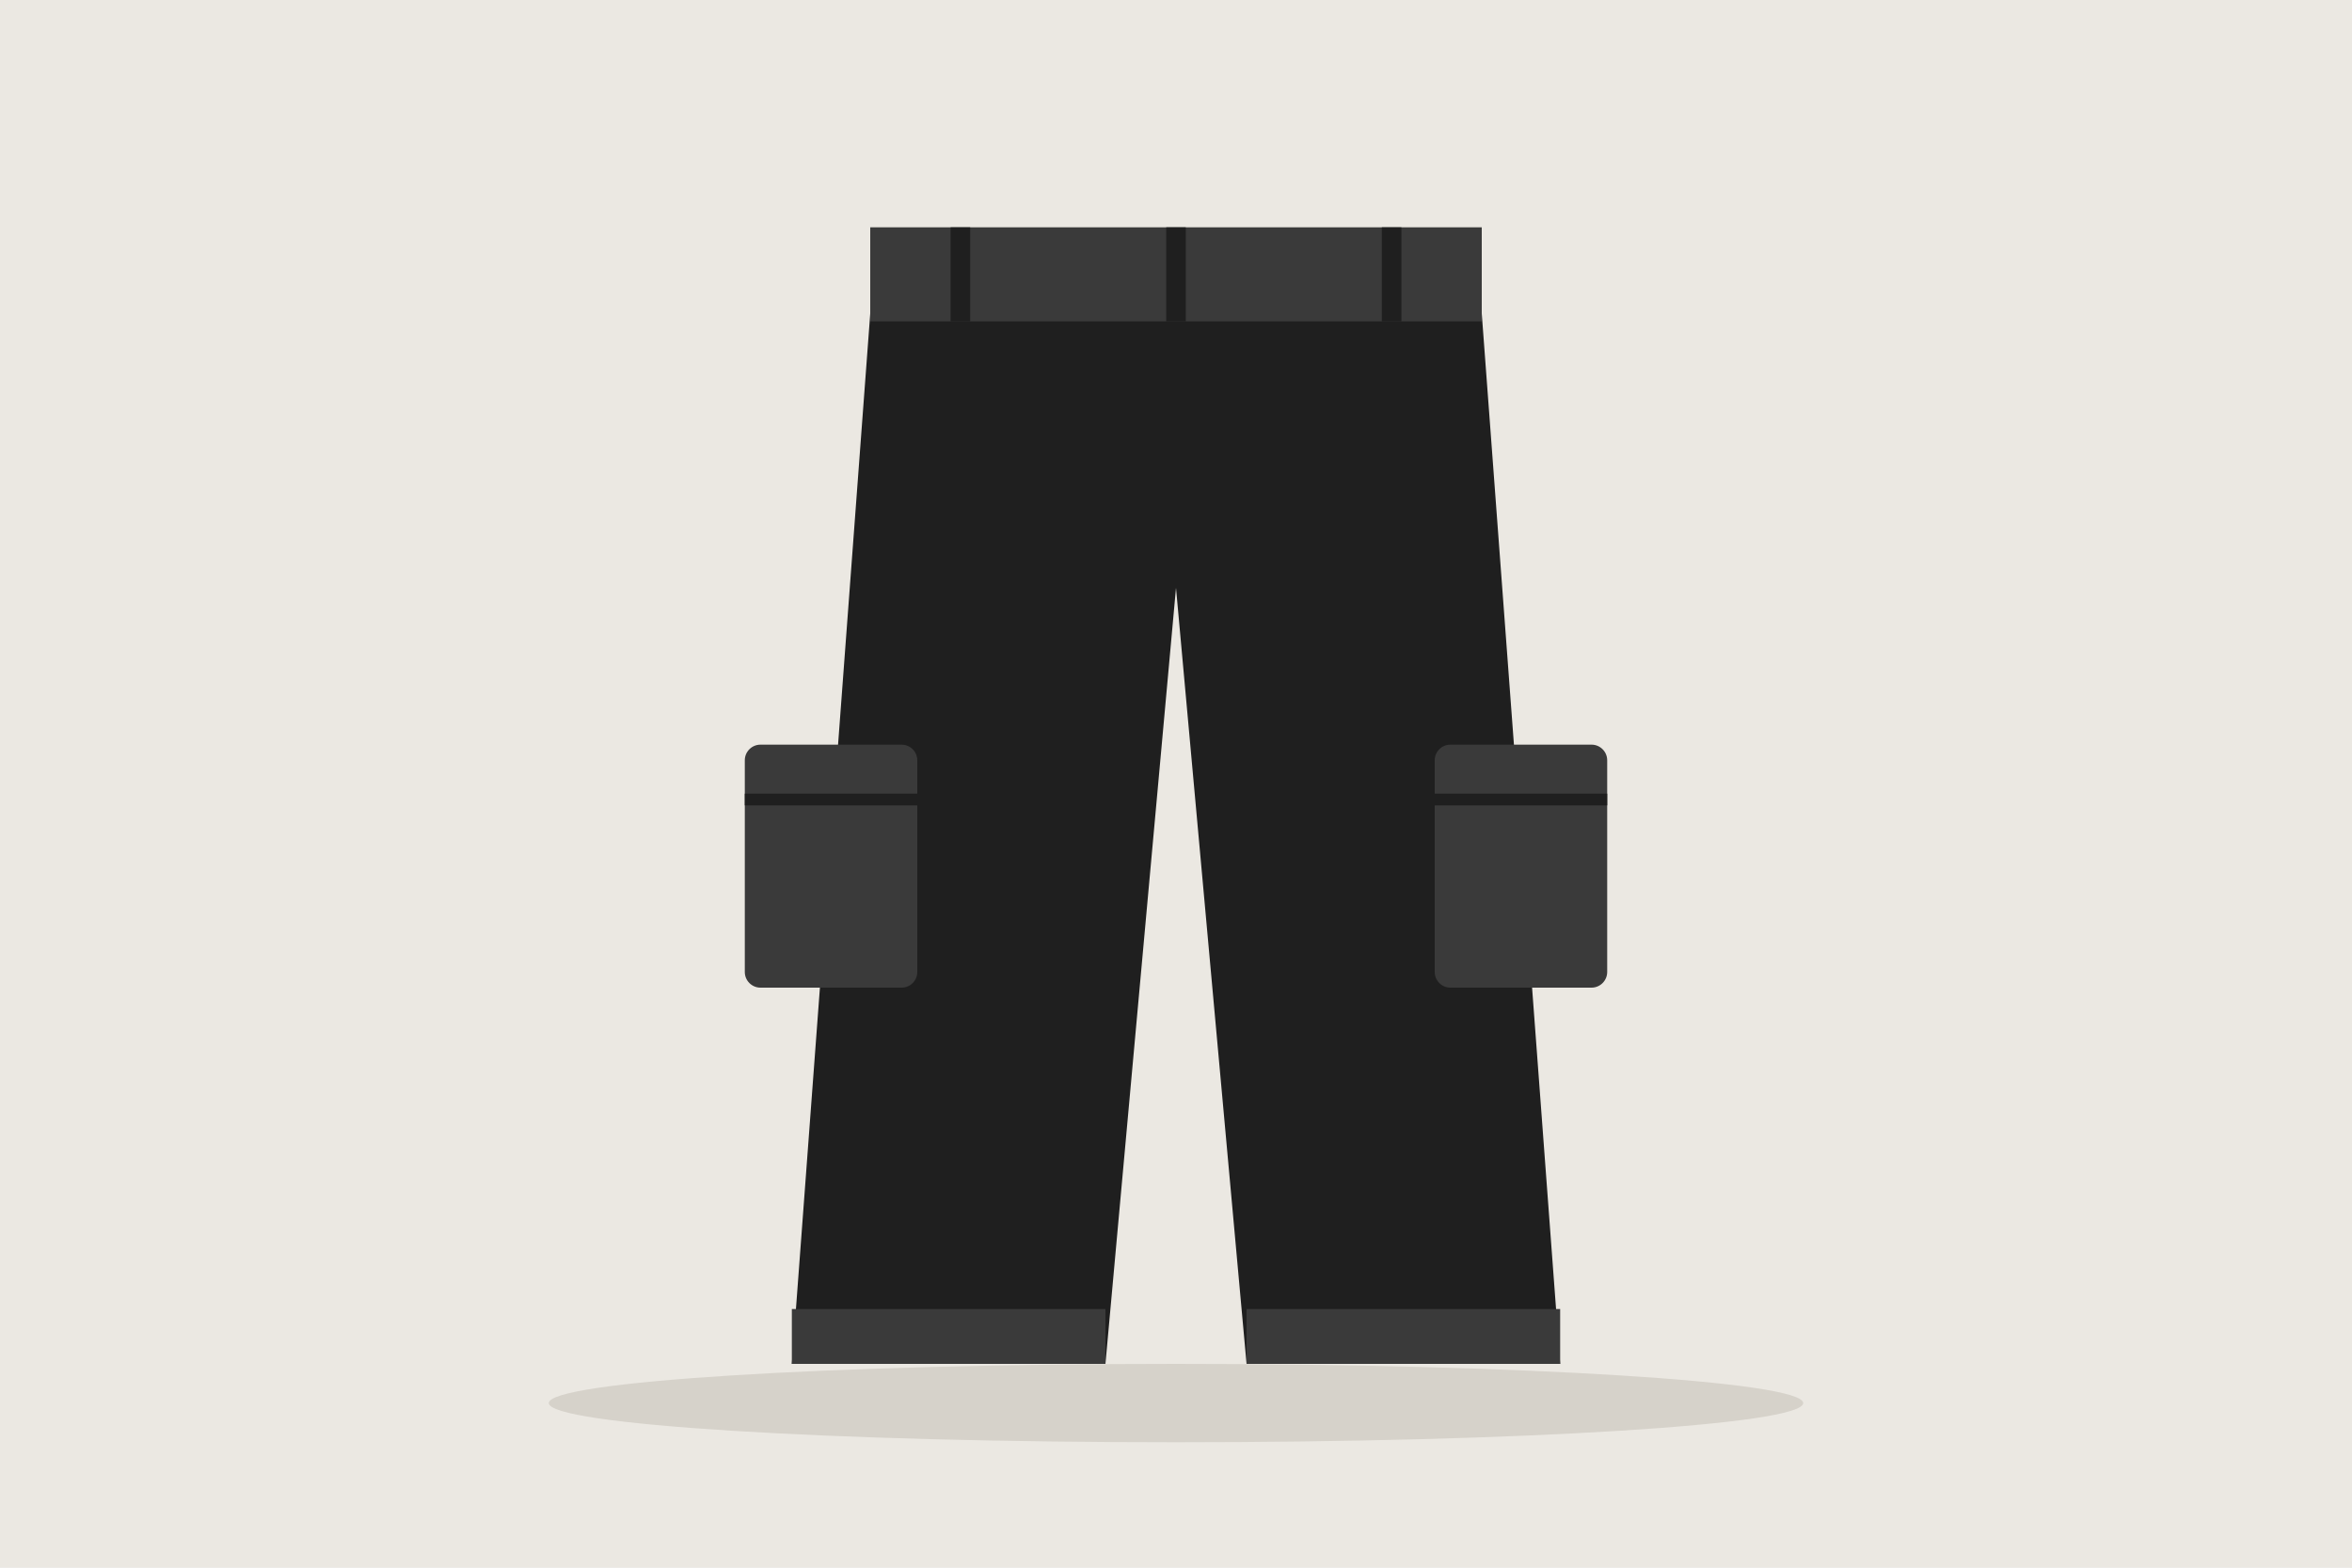
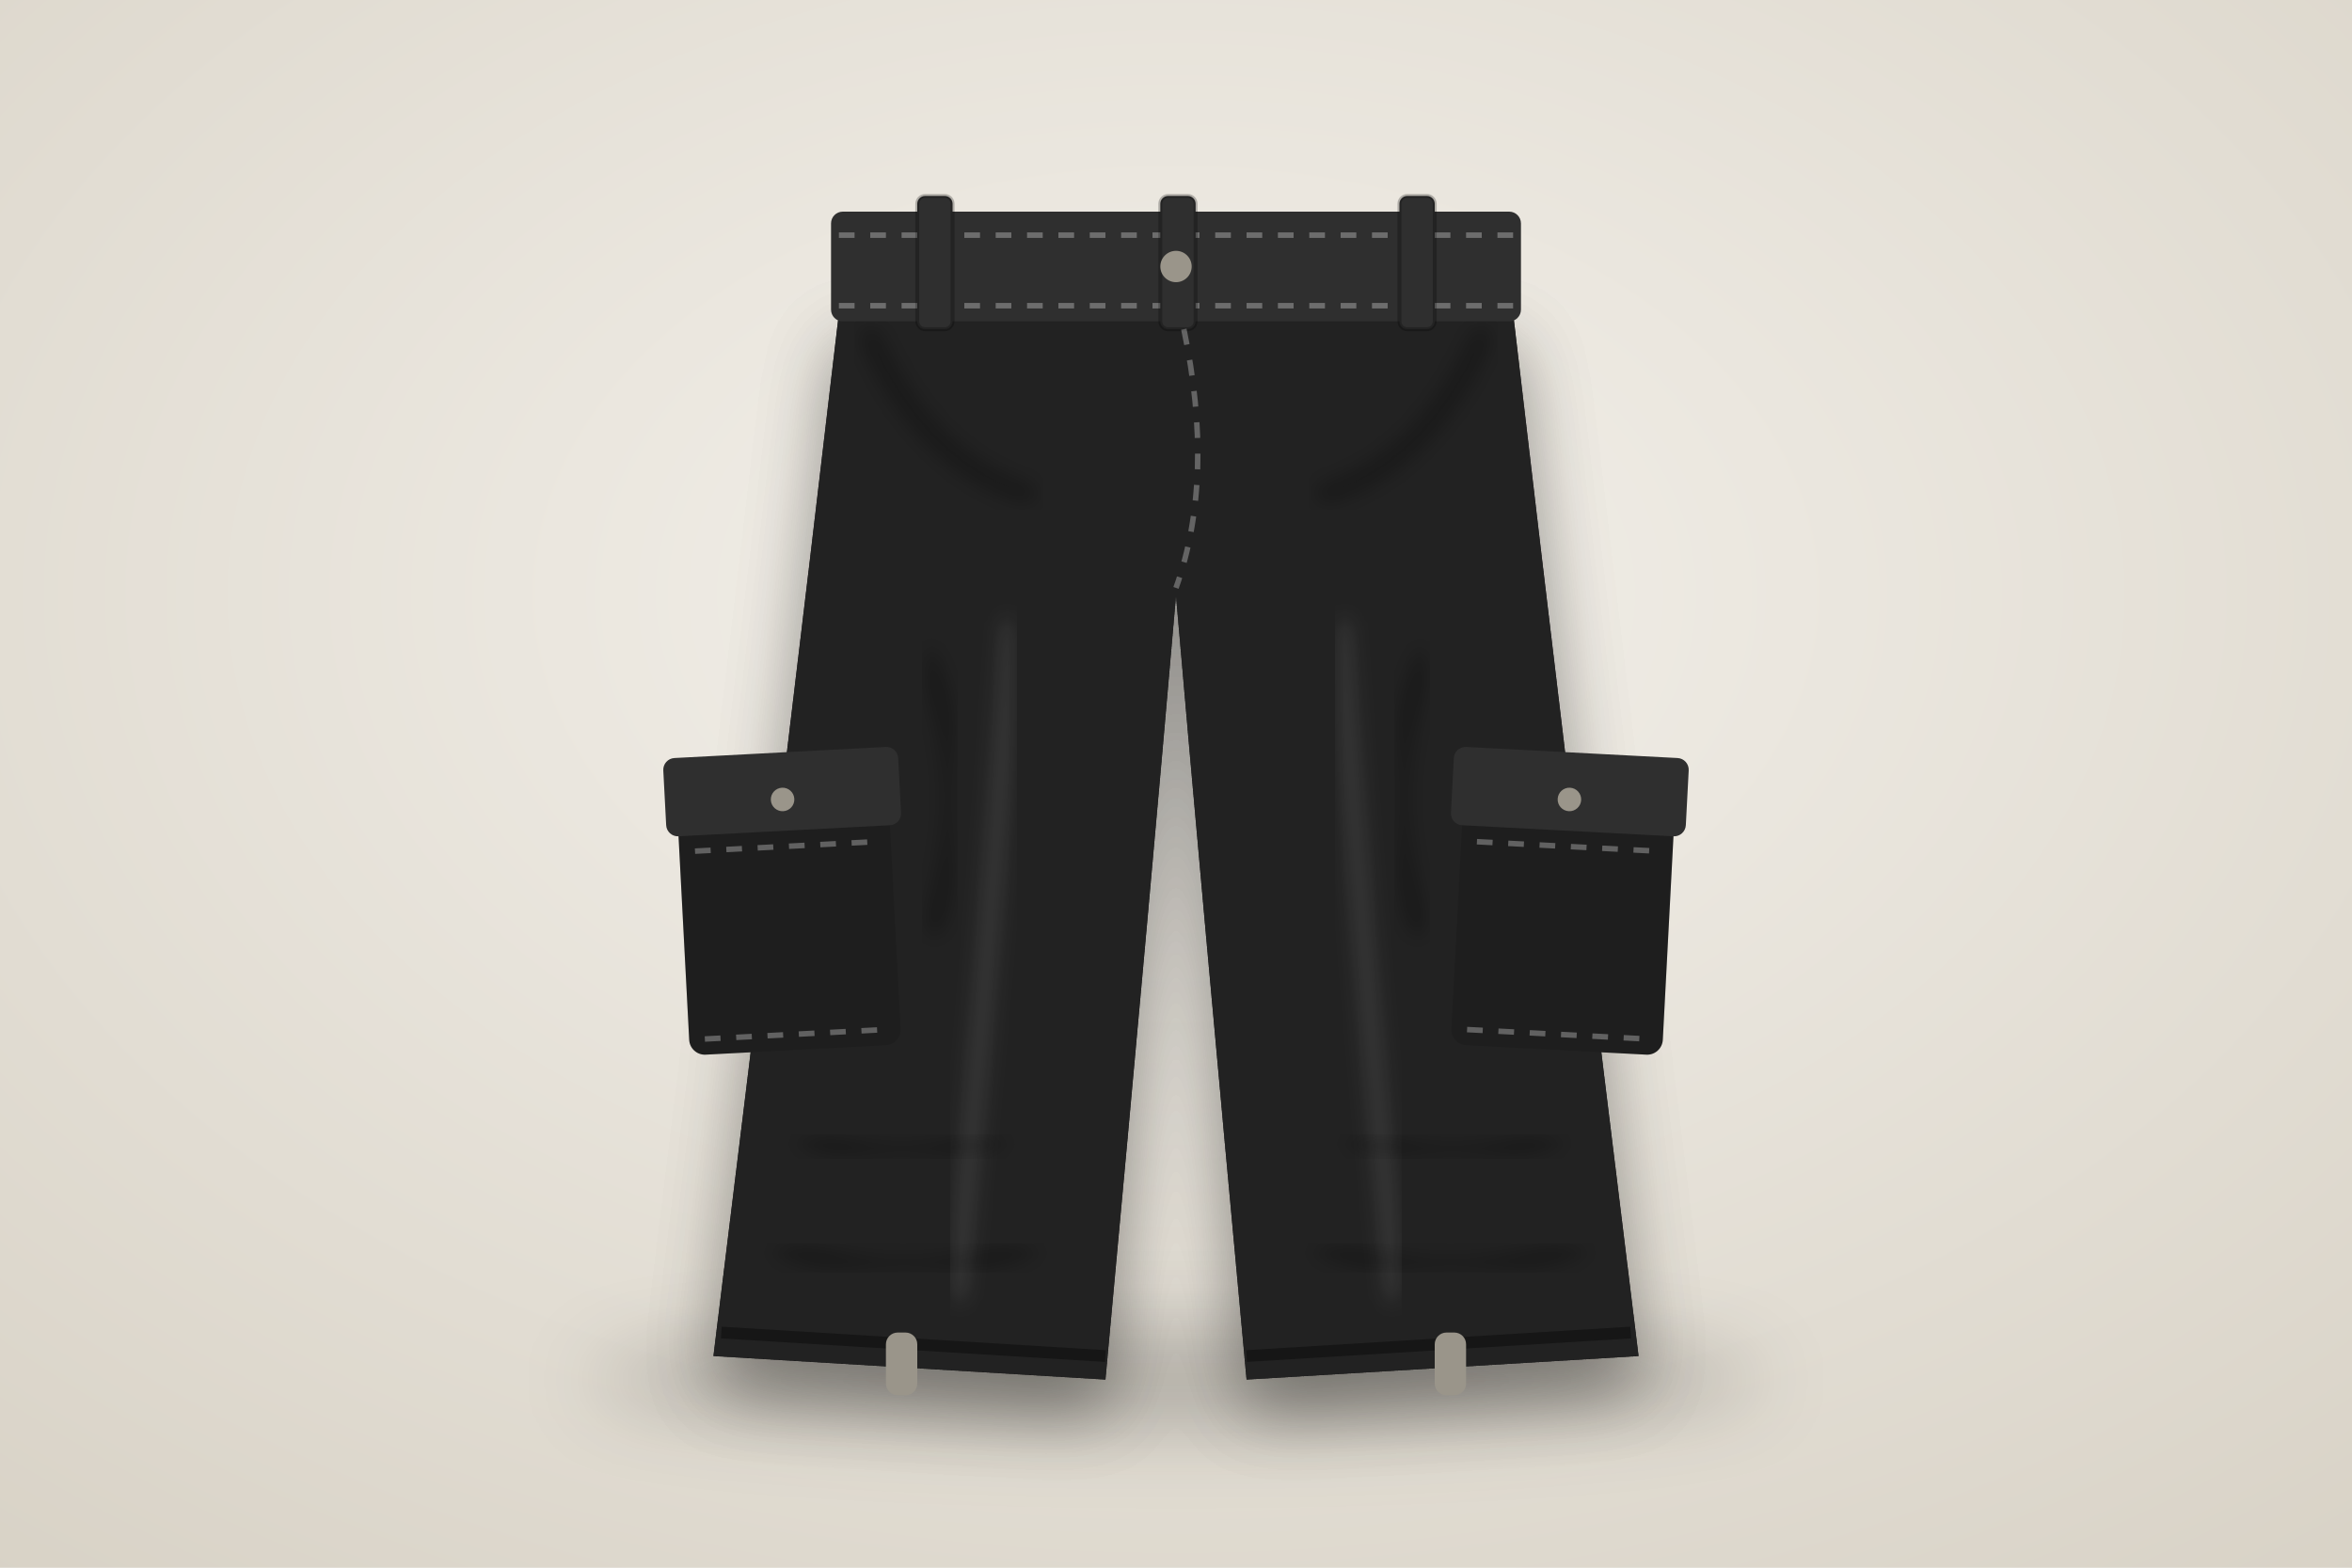
<svg xmlns="http://www.w3.org/2000/svg" viewBox="0 0 600 400">
-   <rect width="600" height="400" fill="#ebe8e2" />
-   <ellipse cx="300" cy="358" rx="160" ry="10" fill="#d6d2ca" />
-   <path d="M222 80 L378 80 L398 348 L318 348 L300 150 L282 348 L202 348 Z" fill="#1f1f1f" />
-   <rect x="222" y="58" width="156" height="24" fill="#3a3a3a" />
-   <path d="M245 58v24 M300 58v24 M355 58v24" stroke="#1f1f1f" stroke-width="5" />
-   <rect x="190" y="190" width="44" height="62" rx="4" fill="#3a3a3a" />
-   <rect x="366" y="190" width="44" height="62" rx="4" fill="#3a3a3a" />
-   <path d="M190 204h44 M366 204h44" stroke="#1f1f1f" stroke-width="3" />
-   <rect x="202" y="334" width="80" height="14" fill="#3a3a3a" />
-   <rect x="318" y="334" width="80" height="14" fill="#3a3a3a" />
+   <defs>
+     <radialGradient id="bg" cx="50%" cy="38%" r="80%">
+       <stop offset="0" stop-color="#f4f1eb" />
+       <stop offset="1" stop-color="#d8d2c6" />
+     </radialGradient>
+     <linearGradient id="volX" x1="0" x2="1" y1="0" y2="0">
+       <stop offset="0" stop-color="#000" stop-opacity=".34" />
+       <stop offset=".3" stop-color="#fff" stop-opacity=".07" />
+       <stop offset=".55" stop-color="#fff" stop-opacity=".1" />
+       <stop offset="1" stop-color="#000" stop-opacity=".36" />
+     </linearGradient>
+     <linearGradient id="volY" x1="0" x2="0" y1="0" y2="1">
+       <stop offset="0" stop-color="#fff" stop-opacity=".12" />
+       <stop offset=".6" stop-color="#000" stop-opacity="0" />
+       <stop offset="1" stop-color="#000" stop-opacity=".3" />
+     </linearGradient>
+     <linearGradient id="puff" x1="0" x2="0" y1="0" y2="1">
+       <stop offset="0" stop-color="#fff" stop-opacity=".22" />
+       <stop offset=".45" stop-color="#fff" stop-opacity=".04" />
+       <stop offset="1" stop-color="#000" stop-opacity=".42" />
+     </linearGradient>
+     <pattern id="rib" width="5" height="10" patternUnits="userSpaceOnUse">
+       <rect width="2" height="10" fill="#000" opacity=".22" />
+     </pattern>
+     <filter id="soft" x="-10%" y="-10%" width="120%" height="120%">
+       <feGaussianBlur stdDeviation="2.5" />
+     </filter>
+     <filter id="floor" x="-30%" y="-200%" width="160%" height="500%">
+       <feGaussianBlur stdDeviation="10" />
+     </filter>
+     <filter id="drop" x="-20%" y="-20%" width="140%" height="150%">
+       <feDropShadow dx="0" dy="8" stdDeviation="9" flood-color="#000" flood-opacity=".22" />
+     </filter>
+   </defs>
+   <rect width="600" height="400" fill="url(#bg)" />
+   <ellipse cx="300" cy="352" rx="150" ry="12" fill="#000" opacity=".22" filter="url(#floor)" />
+   <path id="cb" d="M214 80 L386 80 Q400 200 418 346 L318 352 Q306 222 300 152 Q294 222 282 352 L182 346 Q200 200 214 80 Z" fill="#222222" filter="url(#drop)" />
+   <use href="#cb" fill="url(#volX)" />
+   <rect x="212" y="54" width="176" height="28" rx="3" fill="#2f2f2f" />
+   <path d="M214 60 L386 60 M214 78 L386 78" fill="none" stroke="#fff" stroke-opacity=".3" stroke-width="1.4" stroke-dasharray="4 4" />
+   <rect x="234" y="50" width="9" height="34" rx="2" fill="#2f2f2f" stroke="#000" stroke-opacity=".25" />
+   <rect x="296" y="50" width="9" height="34" rx="2" fill="#2f2f2f" stroke="#000" stroke-opacity=".25" />
+   <rect x="357" y="50" width="9" height="34" rx="2" fill="#2f2f2f" stroke="#000" stroke-opacity=".25" />
+   <circle cx="300" cy="68" r="4" fill="#9a958a" />
+   <path d="M302 84 Q310 122 300 150" fill="none" stroke="#fff" stroke-opacity=".3" stroke-width="1.4" stroke-dasharray="4 4" />
+   <path d="M222 86 Q236 118 262 126" fill="none" stroke="#000" stroke-opacity=".28" stroke-width="5" stroke-linecap="round" filter="url(#soft)" />
+   <path d="M378 86 Q364 118 338 126" fill="none" stroke="#000" stroke-opacity=".28" stroke-width="5" stroke-linecap="round" filter="url(#soft)" />
+   <g transform="rotate(-3 200 230)">
+     <rect x="174" y="196" width="54" height="72" rx="4" fill="#222222" />
+     <rect x="174" y="196" width="54" height="72" rx="4" fill="#000" opacity=".12" />
+     <rect x="171" y="192" width="60" height="20" rx="3" fill="#2f2f2f" />
+     <path d="M178 216 L224 216 M178 264 L224 264" fill="none" stroke="#fff" stroke-opacity=".3" stroke-width="1.4" stroke-dasharray="4 4" />
+     <circle cx="201" cy="204" r="3" fill="#9a958a" />
+   </g>
+   <g transform="rotate(3 400 230)">
+     <rect x="372" y="196" width="54" height="72" rx="4" fill="#222222" />
+     <rect x="372" y="196" width="54" height="72" rx="4" fill="#000" opacity=".12" />
+     <rect x="369" y="192" width="60" height="20" rx="3" fill="#2f2f2f" />
+     <path d="M376 216 L422 216 M376 264 L422 264" fill="none" stroke="#fff" stroke-opacity=".3" stroke-width="1.4" stroke-dasharray="4 4" />
+     <circle cx="399" cy="204" r="3" fill="#9a958a" />
+   </g>
+   <path d="M236 168 Q250 200 238 236" fill="none" stroke="#000" stroke-opacity=".28" stroke-width="5" stroke-linecap="round" filter="url(#soft)" />
+   <path d="M364 168 Q350 200 362 236" fill="none" stroke="#000" stroke-opacity=".28" stroke-width="5" stroke-linecap="round" filter="url(#soft)" />
+   <path d="M206 290 Q230 300 254 290" fill="none" stroke="#000" stroke-opacity=".28" stroke-width="5" stroke-linecap="round" filter="url(#soft)" />
+   <path d="M200 318 Q230 330 262 318" fill="none" stroke="#000" stroke-opacity=".28" stroke-width="5" stroke-linecap="round" filter="url(#soft)" />
+   <path d="M346 290 Q370 300 396 290" fill="none" stroke="#000" stroke-opacity=".28" stroke-width="5" stroke-linecap="round" filter="url(#soft)" />
+   <path d="M338 318 Q370 330 402 318" fill="none" stroke="#000" stroke-opacity=".28" stroke-width="5" stroke-linecap="round" filter="url(#soft)" />
+   <path d="M258 160 Q252 250 244 330" fill="none" stroke="#fff" stroke-opacity=".12" stroke-width="4" stroke-linecap="round" filter="url(#soft)" />
+   <path d="M342 160 Q348 250 356 330" fill="none" stroke="#fff" stroke-opacity=".12" stroke-width="4" stroke-linecap="round" filter="url(#soft)" />
+   <path d="M184 340 L282 346" stroke="#000" stroke-opacity=".35" stroke-width="3" />
+   <path d="M318 346 L416 340" stroke="#000" stroke-opacity=".35" stroke-width="3" />
+   <rect x="226" y="340" width="8" height="16" rx="3" fill="#9a958a" />
+   <rect x="366" y="340" width="8" height="16" rx="3" fill="#9a958a" />
</svg>
